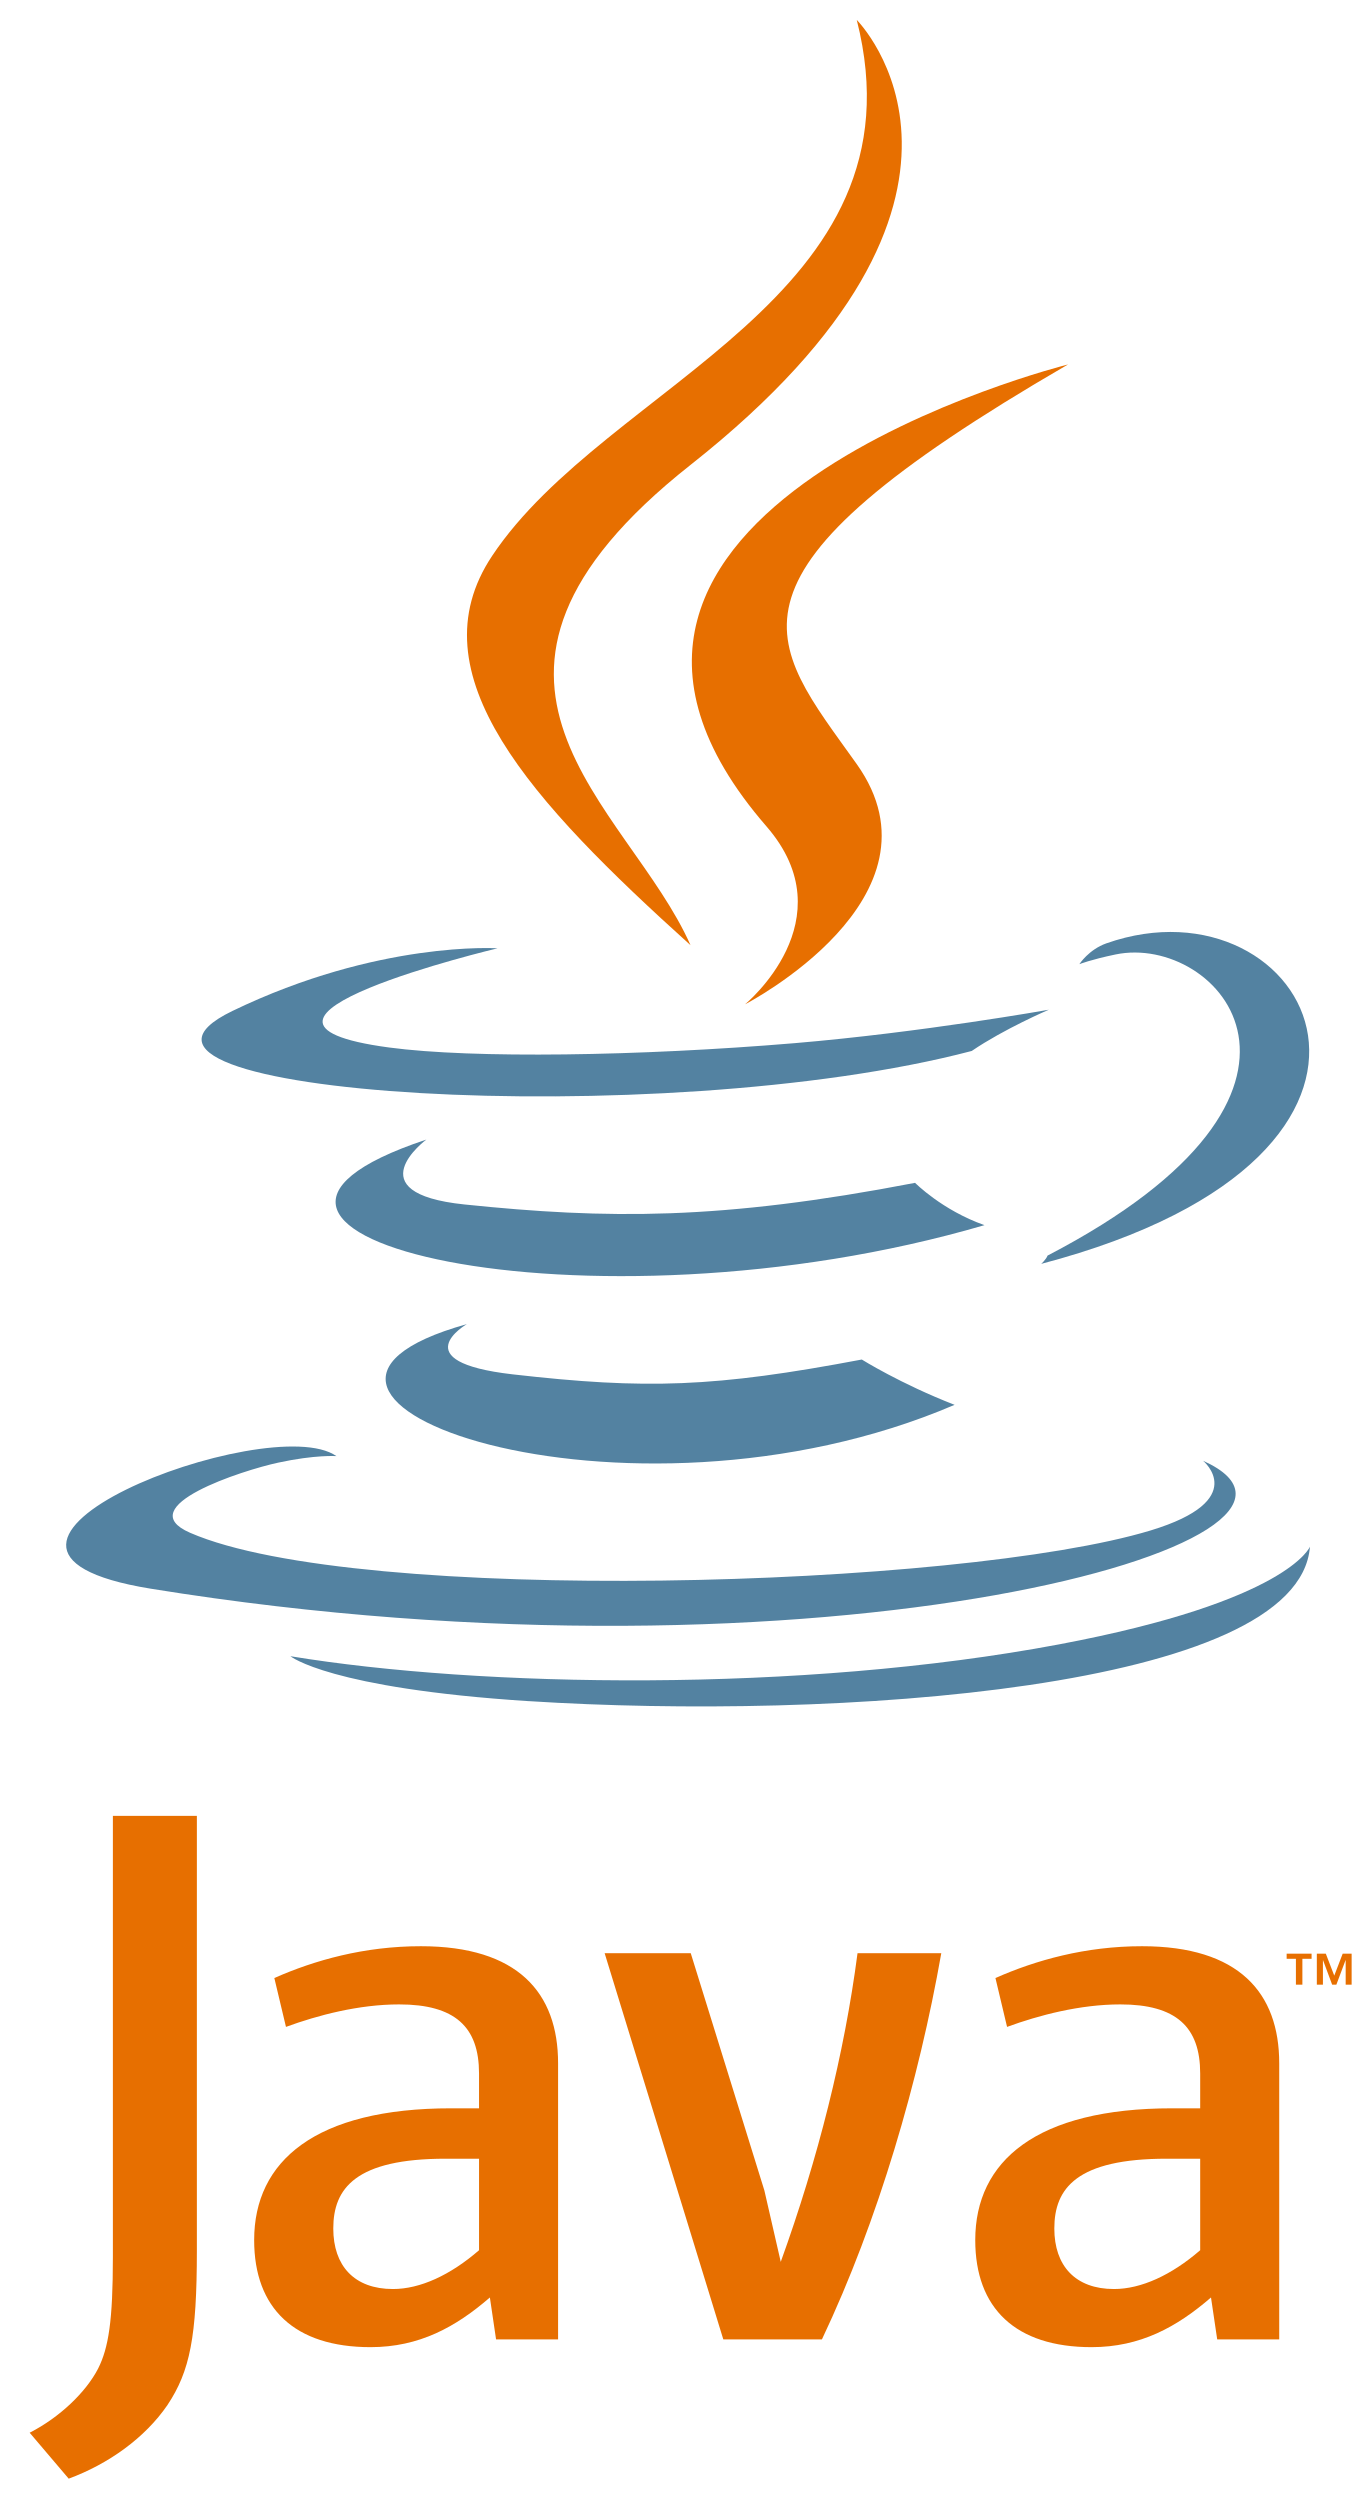
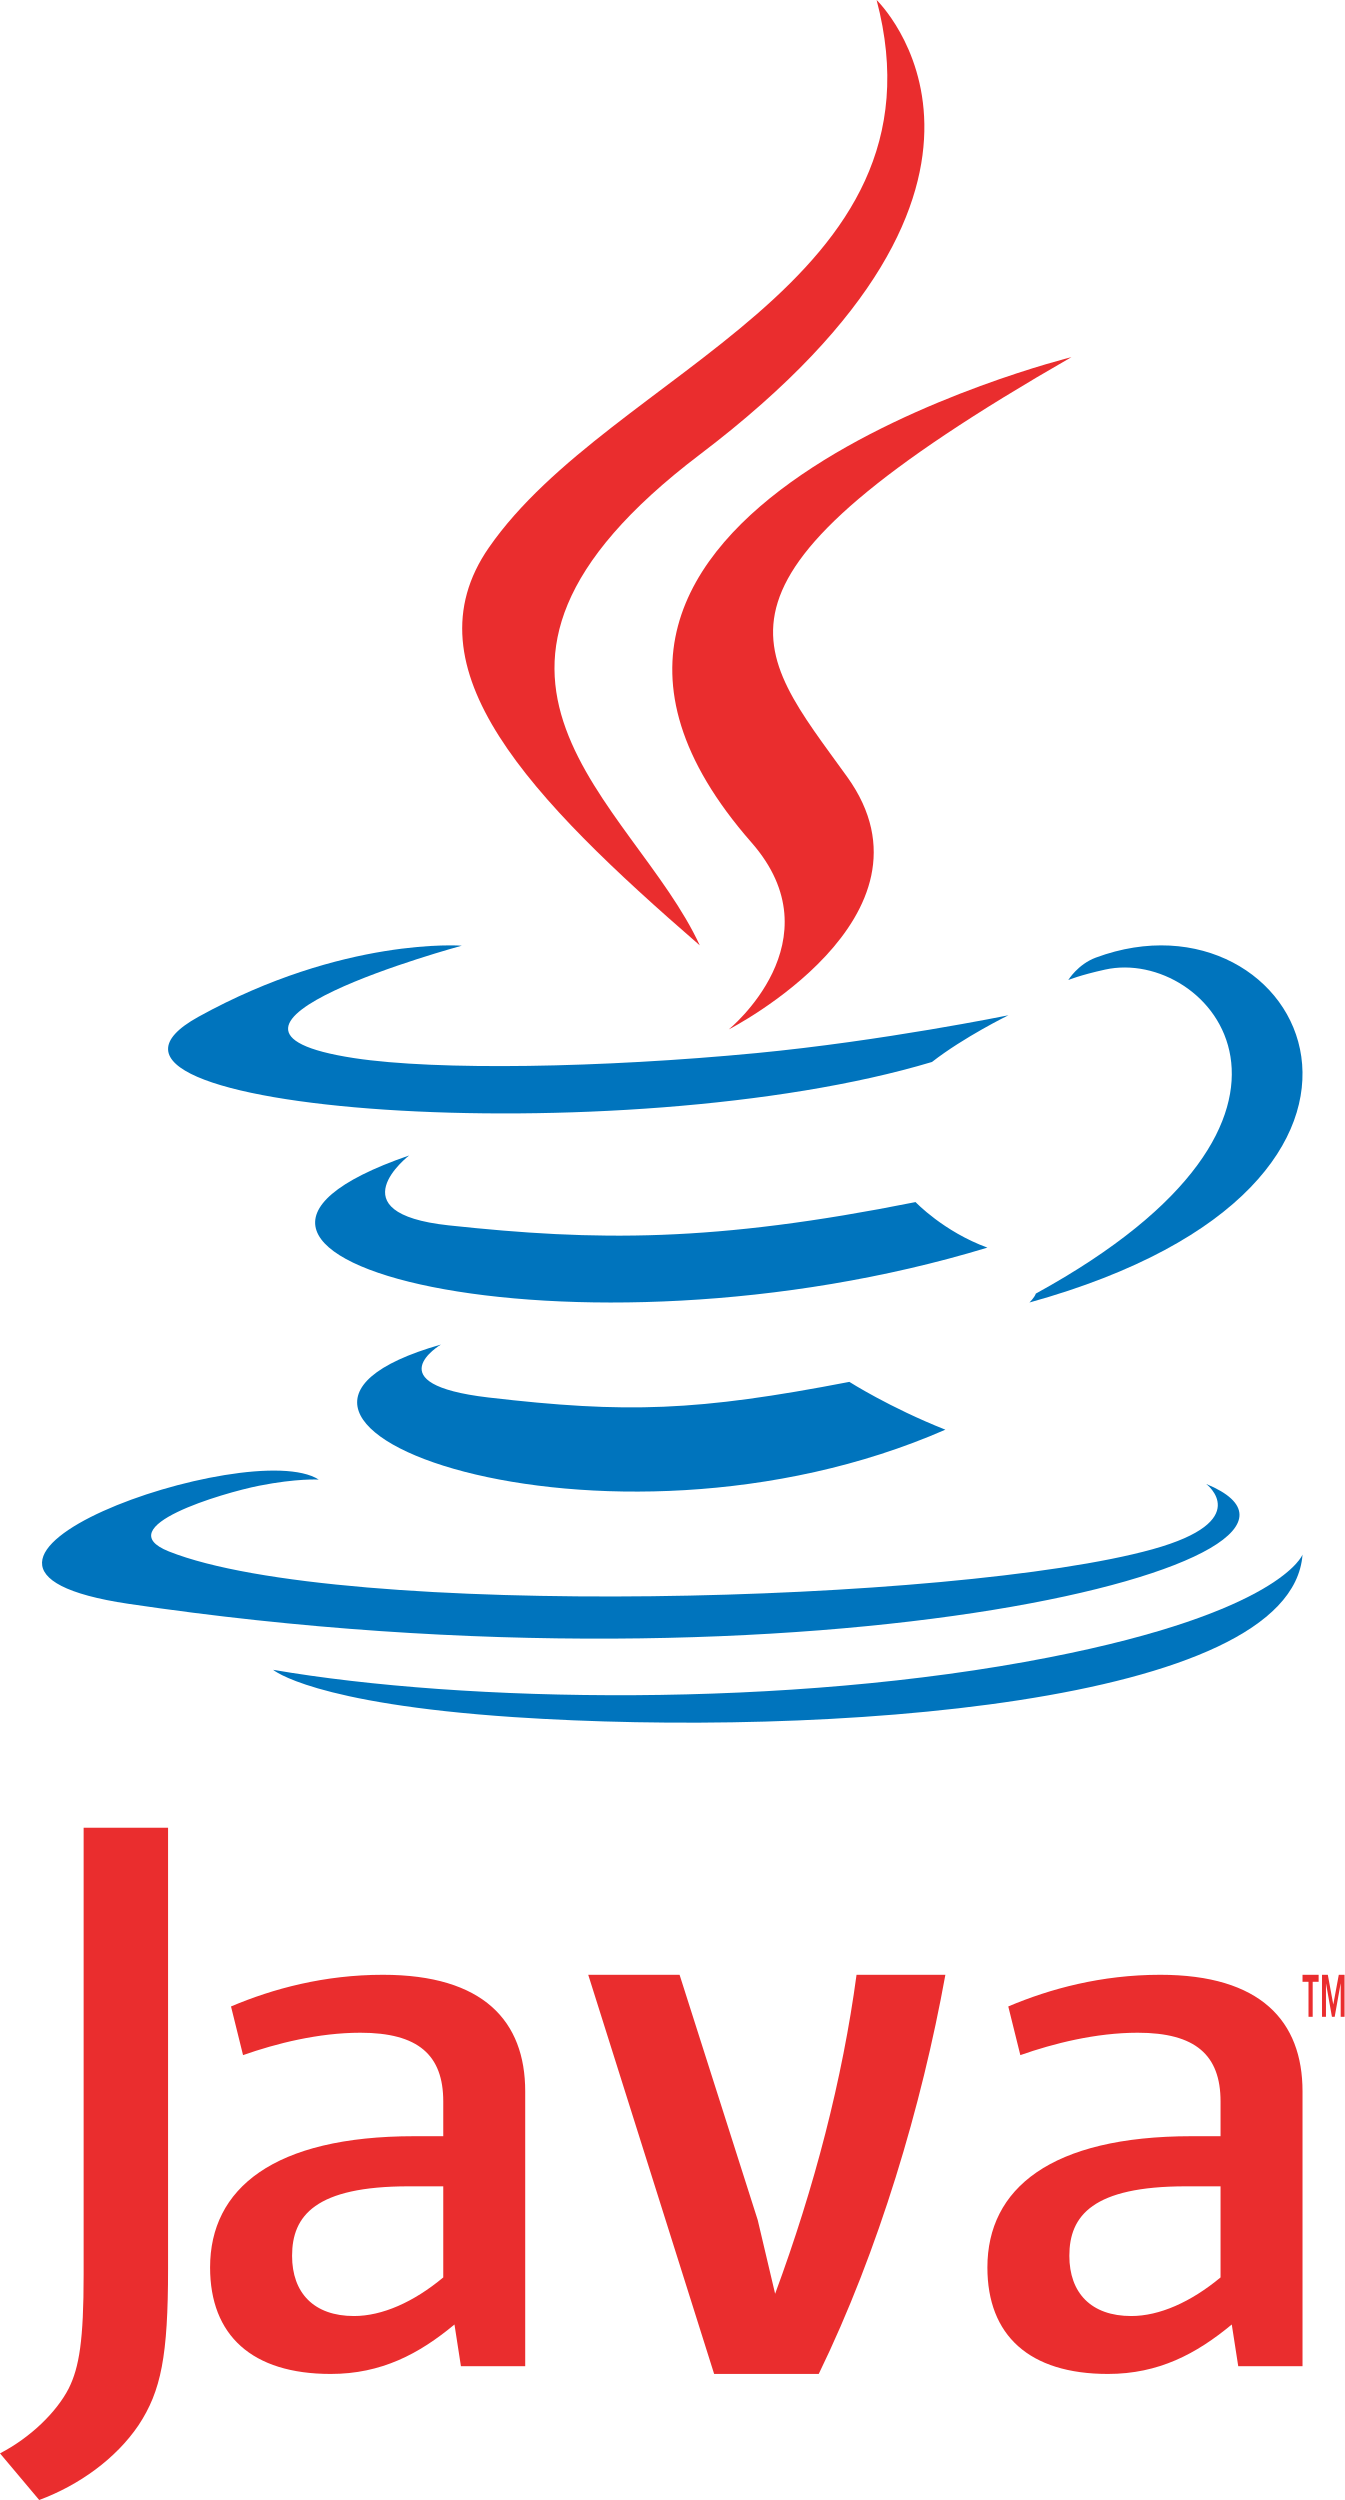
- <svg xmlns="http://www.w3.org/2000/svg" height="220px" viewBox="0 0 300 550" width="120px" version="1.1">
-   <path d="m285.1 430.94h-2.038v-1.14h5.486v1.14h-2.024v5.688h-1.424v-5.69zm10.95 0.3h-0.032l-2.019 5.392h-0.924l-2.006-5.392h-0.025v5.392h-1.342v-6.828h1.975l1.86 4.835 1.854-4.835h1.968v6.828h-1.31v-5.39z" fill="#E76F00" />
-   <path d="m102.68 291.32s-14.178 8.245 10.09 11.035c29.4 3.354 44.426 2.873 76.825-3.259 0 0 8.518 5.341 20.414 9.967-72.63 31.13-164.38-1.81-107.33-17.75" fill="#5382A1" />
-   <path d="m93.806 250.7s-15.902 11.771 8.384 14.283c31.406 3.24 56.208 3.505 99.125-4.759 0 0 5.936 6.018 15.27 9.309-87.82 25.69-185.63 2.03-122.78-18.83" fill="#5382A1" />
-   <path d="m168.62 181.8c17.896 20.604-4.702 39.145-4.702 39.145s45.441-23.458 24.572-52.833c-19.491-27.394-34.438-41.005 46.479-87.934 0 0.001-127.01 31.724-66.35 101.62" fill="#E76F00" />
-   <path d="m264.68 321.37s10.492 8.645-11.555 15.333c-41.923 12.7-174.49 16.535-211.31 0.506-13.238-5.759 11.587-13.751 19.396-15.428 8.144-1.766 12.798-1.437 12.798-1.437-14.722-10.371-95.157 20.364-40.857 29.166 148.09 24.01 269.95-10.81 231.53-28.14" fill="#5382A1" />
-   <path d="m109.5 208.62s-67.431 16.016-23.879 21.832c18.389 2.462 55.047 1.905 89.193-0.956 27.906-2.354 55.927-7.359 55.927-7.359s-9.84 4.214-16.959 9.075c-68.475 18.009-200.76 9.631-162.67-8.79 32.203-15.56 58.39-13.79 58.39-13.79" fill="#5382A1" />
-   <path d="m230.46 276.23c69.608-36.171 37.424-70.931 14.96-66.248-5.506 1.146-7.961 2.139-7.961 2.139s2.044-3.202 5.948-4.588c44.441-15.624 78.619 46.081-14.346 70.52 0 0.01 1.08-0.96 1.4-1.82" fill="#5382A1" />
-   <path d="m188.5 4.399s38.55 38.563-36.563 97.862c-60.233 47.568-13.735 74.69-0.025 105.68-35.159-31.722-60.961-59.647-43.651-85.637 25.39-38.149 95.78-56.646 80.23-117.9" fill="#E76F00" />
-   <path d="m116.34 374.25c66.815 4.277 169.42-2.373 171.85-33.988 0 0-4.671 11.985-55.219 21.503-57.028 10.732-127.36 9.479-169.08 2.601-0.003 0 8.536 7.07 52.45 9.89" fill="#5382A1" />
-   <path d="m105.39 495.05c-6.303 5.467-12.96 8.536-18.934 8.536-8.527 0-13.134-5.113-13.134-13.314 0-8.871 4.936-15.357 24.739-15.357h7.328v20.13m17.39 19.62v-60.742c0-15.517-8.85-25.756-30.188-25.756-12.457 0-23.369 3.076-32.238 6.999l2.56 10.752c6.983-2.563 16.022-4.949 24.894-4.949 12.292 0 17.58 4.949 17.58 15.181v7.677h-6.135c-29.865 0-43.337 11.593-43.337 28.994 0 15.017 8.878 23.553 25.594 23.553 10.745 0 18.766-4.436 26.264-10.928l1.361 9.22h13.64z" fill="#E76F00" />
-   <path d="m180.82 514.67h-21.692l-26.106-84.96h18.943l16.199 52.2 3.601 15.699c8.195-22.698 13.991-45.726 16.89-67.899h18.427c-4.93 27.98-13.81 58.69-26.26 84.96" fill="#E76F00" />
-   <path d="m264.04 495.05c-6.315 5.467-12.984 8.536-18.958 8.536-8.512 0-13.131-5.113-13.131-13.314 0-8.871 4.948-15.357 24.749-15.357h7.34v20.13m17.39 19.62v-60.742c0-15.517-8.872-25.756-30.185-25.756-12.466 0-23.382 3.076-32.247 6.999l2.556 10.752c6.986-2.563 16.042-4.949 24.907-4.949 12.283 0 17.579 4.949 17.579 15.181v7.677h-6.145c-29.874 0-43.34 11.593-43.34 28.994 0 15.017 8.871 23.553 25.584 23.553 10.751 0 18.769-4.436 26.28-10.928l1.366 9.22h13.64z" fill="#E76F00" />
-   <path d="m36.847 529.1c-4.958 7.239-12.966 12.966-21.733 16.206l-8.587-10.105c6.673-3.424 12.396-8.954 15.055-14.105 2.3-4.581 3.252-10.485 3.252-24.604v-96.995h18.478v95.666c-0.001 18.87-1.51 26.49-6.465 33.93" fill="#E76F00" />
+ <svg xmlns="http://www.w3.org/2000/svg" width="64px" height="119px" viewBox="0 0 64 119" version="1.1">
+   <defs />
+   <g id="Page-1" stroke="none" stroke-width="1" fill="none" fill-rule="evenodd">
+     <g id="Group">
+       <path d="M20.989,64 C20.989,64 17.819,65.884 23.247,66.52 C29.824,67.286 33.185,67.176 40.43,65.777 C40.43,65.777 42.339,66.997 45,68.053 C28.753,75.161 8.229,67.641 20.989,64 Z" id="Shape" fill="#0074BD" />
+       <path d="M19.475,55 C19.475,55 15.911,57.742 21.355,58.327 C28.397,59.082 33.956,59.144 43.58,57.219 C43.58,57.219 44.909,58.621 47,59.387 C27.315,65.372 5.39,59.858 19.475,55 Z" id="Shape" fill="#0074BD" />
+       <path d="M35.768,40.1 C39.878,44.787 34.69,49 34.69,49 C34.69,49 45.121,43.668 40.332,36.988 C35.856,30.761 32.426,27.668 51,17 C51,17 21.843,24.21 35.768,40.1 Z" id="Shape" fill="#EA2D2E" />
+       <path d="M57.415,70.637 C57.415,70.637 59.739,72.39 54.856,73.746 C45.569,76.32 16.197,77.097 8.039,73.849 C5.109,72.681 10.607,71.062 12.337,70.72 C14.141,70.363 15.171,70.428 15.171,70.428 C11.909,68.326 -5.91,74.556 6.121,76.343 C38.928,81.209 65.924,74.151 57.415,70.637 Z" id="Shape" fill="#0074BD" />
+       <path d="M21.98,45.015 C21.98,45.015 7.51,48.939 16.856,50.366 C20.804,50.969 28.668,50.83 35.999,50.128 C41.989,49.554 48,48.327 48,48.327 C48,48.327 45.89,49.36 44.362,50.55 C29.664,54.963 1.277,52.908 9.45,48.397 C16.36,44.581 21.98,45.015 21.98,45.015 Z" id="Shape" fill="#0074BD" />
+       <path d="M49.307,61.574 C64.657,53.154 57.559,45.062 52.605,46.152 C51.393,46.419 50.85,46.65 50.85,46.65 C50.85,46.65 51.301,45.903 52.161,45.582 C61.961,41.946 69.497,56.311 49,62 C49,62 49.236,61.775 49.307,61.574 Z" id="Shape" fill="#0074BD" />
+       <path d="M41.726,0 C41.726,0 50.591,8.526 33.315,21.633 C19.461,32.152 30.156,38.147 33.31,45 C25.223,37.986 19.291,31.812 23.27,26.066 C29.113,17.632 45.302,13.542 41.726,0 Z" id="Shape" fill="#EA2D2E" />
+       <path d="M24.458,81.735 C39.052,82.707 61.469,81.194 62,74 C62,74 60.98,76.727 49.938,78.891 C37.48,81.334 22.112,81.05 13,79.483 C13,79.483 14.867,81.092 24.458,81.735 Z" id="Shape" fill="#0074BD" />
+       <path d="M62.285,94.333 L62,94.333 L62,94 L62.767,94 L62.767,94.333 L62.484,94.333 L62.484,96 L62.285,96 L62.285,94.333 L62.285,94.333 Z M63.817,94.418 L63.813,94.418 L63.531,96 L63.4,96 L63.119,94.418 L63.116,94.418 L63.116,96 L62.928,96 L62.928,94 L63.204,94 L63.464,95.416 L63.726,94 L64,94 L64,96 L63.817,96 L63.817,94.418 L63.817,94.418 Z" id="Shape" fill="#EA2D2E" />
+       <path d="M21.099,108.406 C19.686,109.582 18.191,110.243 16.85,110.243 C14.939,110.243 13.903,109.141 13.903,107.377 C13.903,105.467 15.012,104.069 19.456,104.069 L21.099,104.069 L21.099,108.406 Z M25,112.631 L25,99.55 C25,96.206 23.014,94 18.228,94 C15.435,94 12.987,94.663 10.996,95.507 L11.569,97.824 C13.137,97.271 15.164,96.758 17.155,96.758 C19.912,96.758 21.099,97.824 21.099,100.029 L21.099,101.683 L19.721,101.683 C13.022,101.683 10,104.177 10,107.93 C10,111.162 11.992,113 15.742,113 C18.151,113 19.952,112.045 21.633,110.646 L21.94,112.631 L25,112.631 Z" id="Shape" fill="#EA2D2E" />
+       <path d="M38.972,113 L33.993,113 L28,94 L32.348,94 L36.068,105.675 L36.896,109.183 C38.773,104.109 40.105,98.958 40.771,94 L45,94 C43.869,100.256 41.829,107.124 38.972,113 Z" id="Shape" fill="#EA2D2E" />
+       <path d="M58.098,108.406 C56.68,109.582 55.186,110.243 53.848,110.243 C51.937,110.243 50.901,109.141 50.901,107.377 C50.901,105.467 52.013,104.069 56.452,104.069 L58.098,104.069 L58.098,108.406 L58.098,108.406 Z M62,112.631 L62,99.55 C62,96.206 60.009,94 55.228,94 C52.432,94 49.984,94.663 47.994,95.507 L48.568,97.824 C50.136,97.271 52.165,96.758 54.155,96.758 C56.909,96.758 58.098,97.824 58.098,100.029 L58.098,101.683 L56.72,101.683 C50.021,101.683 47,104.177 47,107.93 C47,111.162 48.989,113 52.738,113 C55.149,113 56.946,112.045 58.632,110.646 L58.94,112.631 L62,112.631 Z" id="Shape" fill="#EA2D2E" />
+       <path d="M6.593,115.443 C5.516,117.032 3.773,118.29 1.867,119 L0,116.78 C1.452,116.028 2.696,114.815 3.274,113.685 C3.773,112.679 3.981,111.385 3.981,108.287 L3.981,87 L8,87 L8,107.993 C8,112.136 7.672,113.811 6.593,115.443 Z" id="Shape" fill="#EA2D2E" />
+     </g>
+   </g>
</svg>
